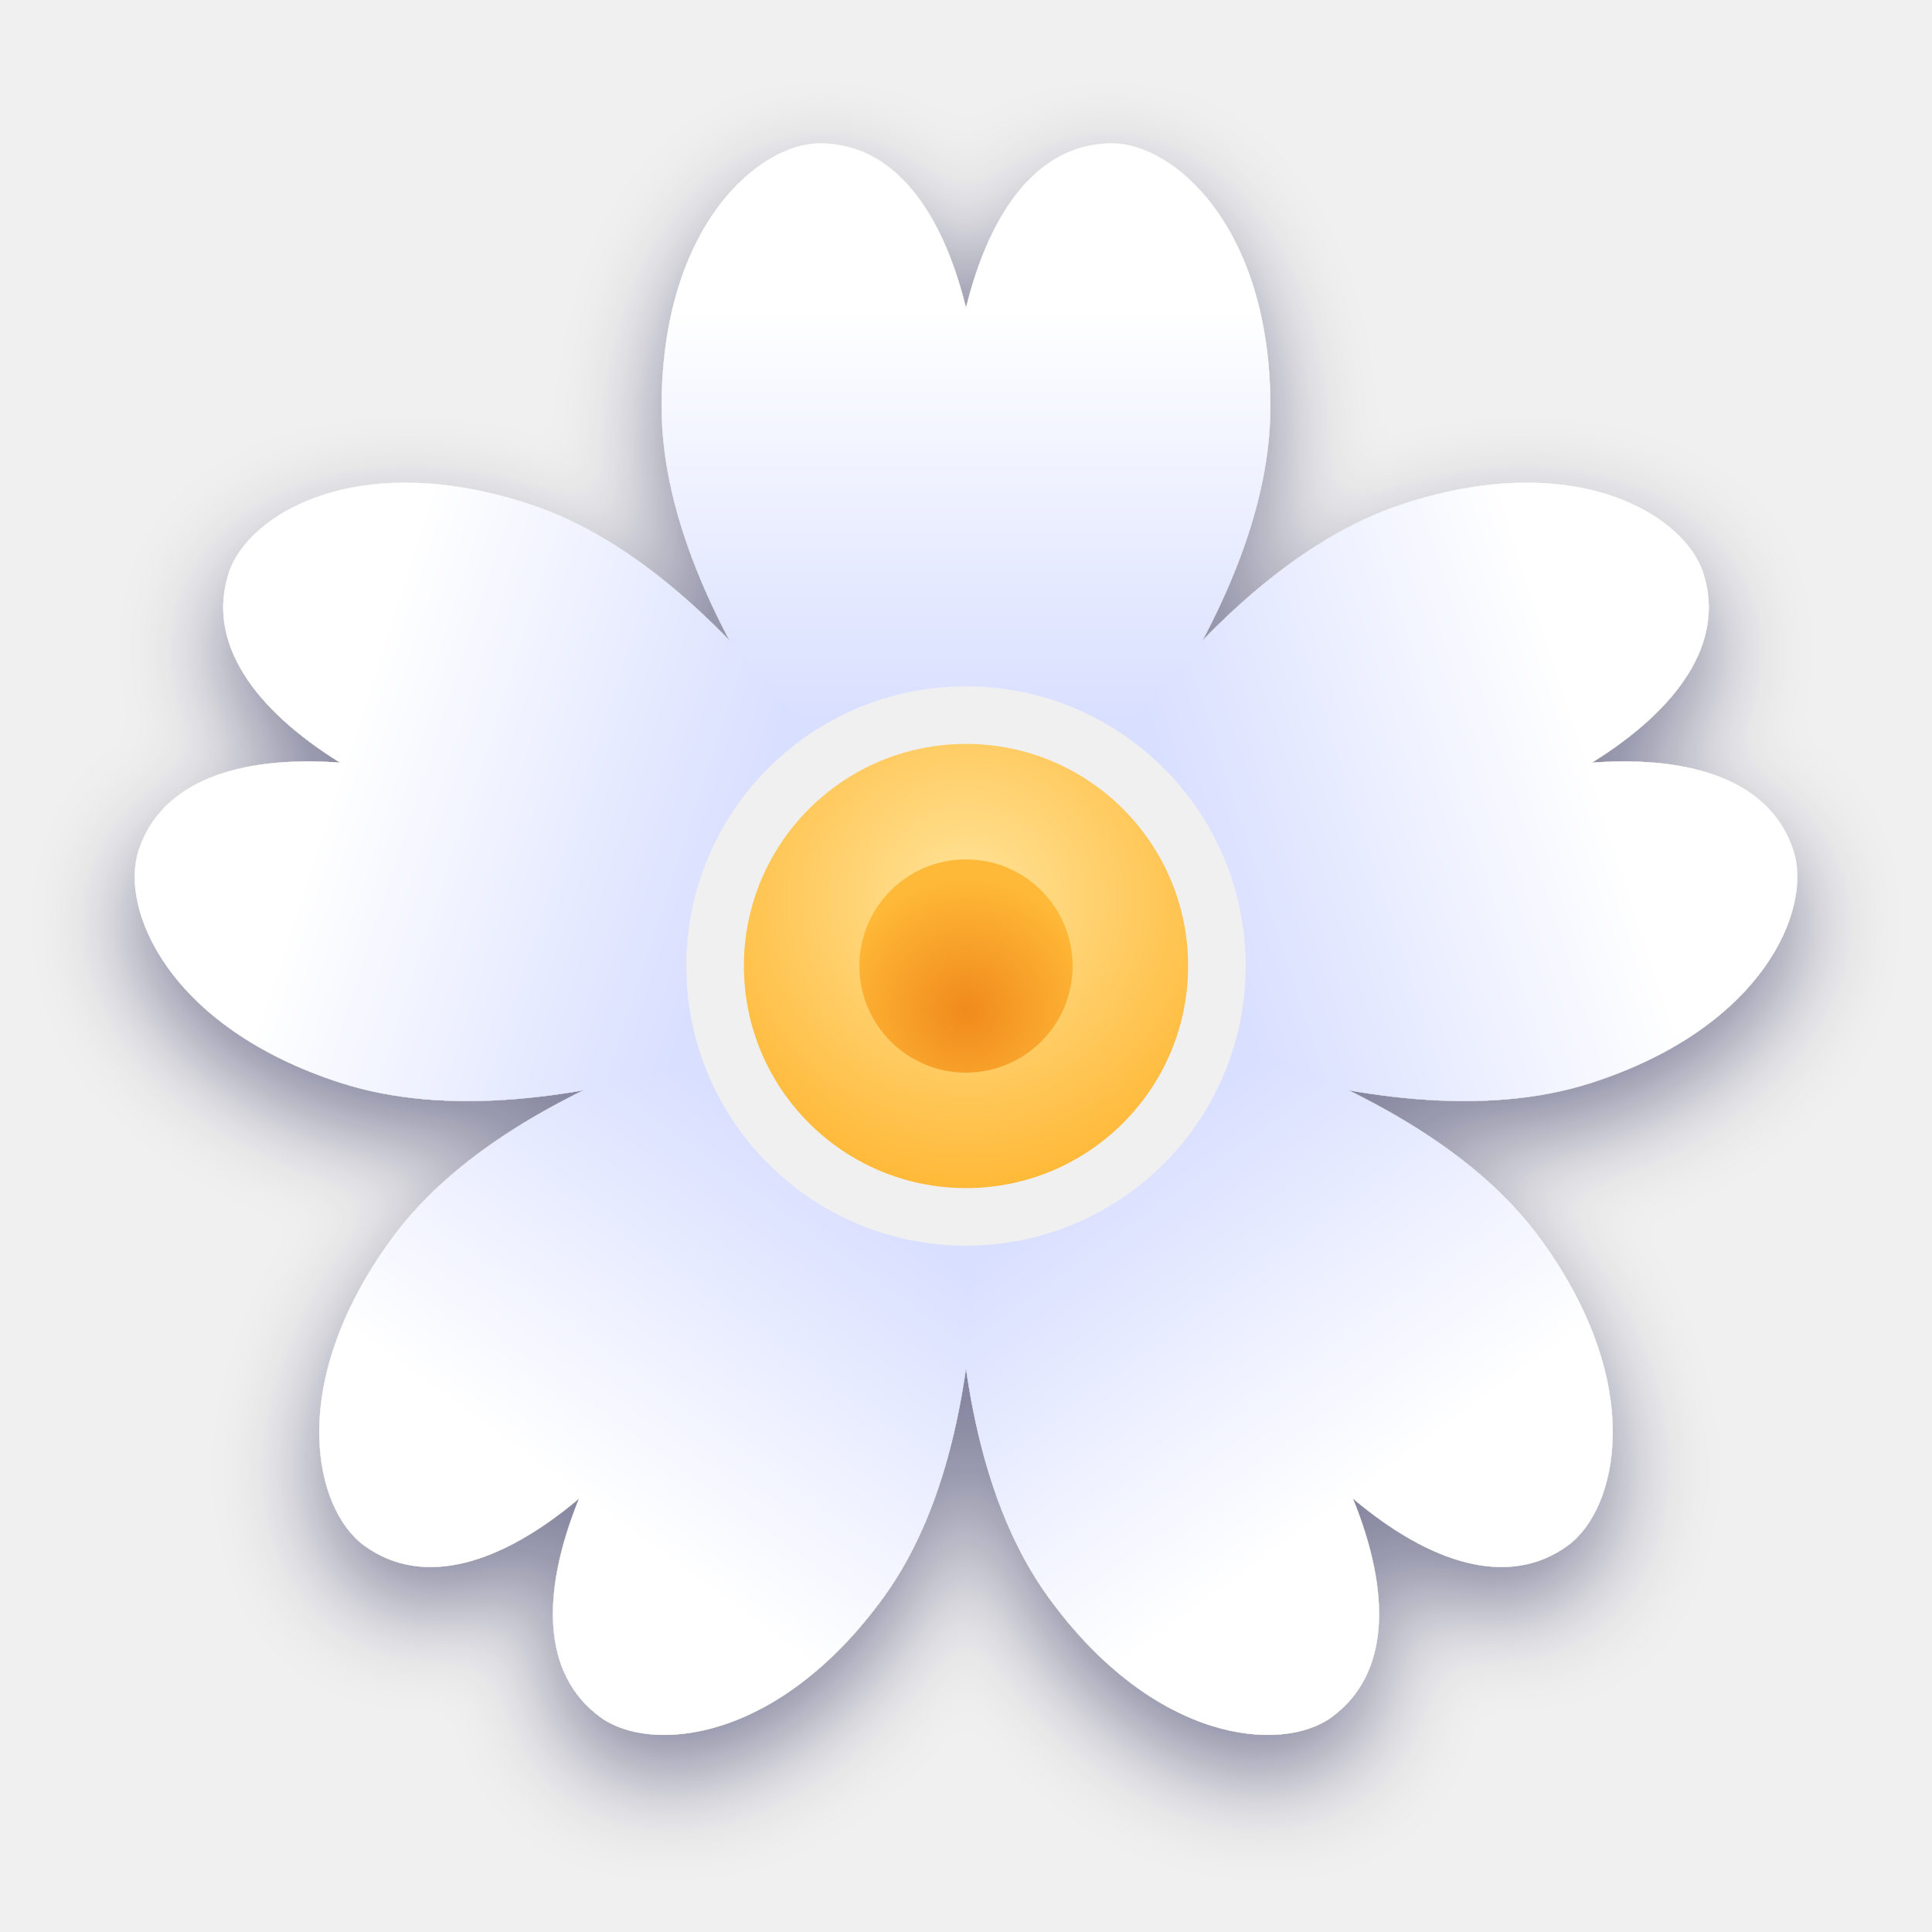
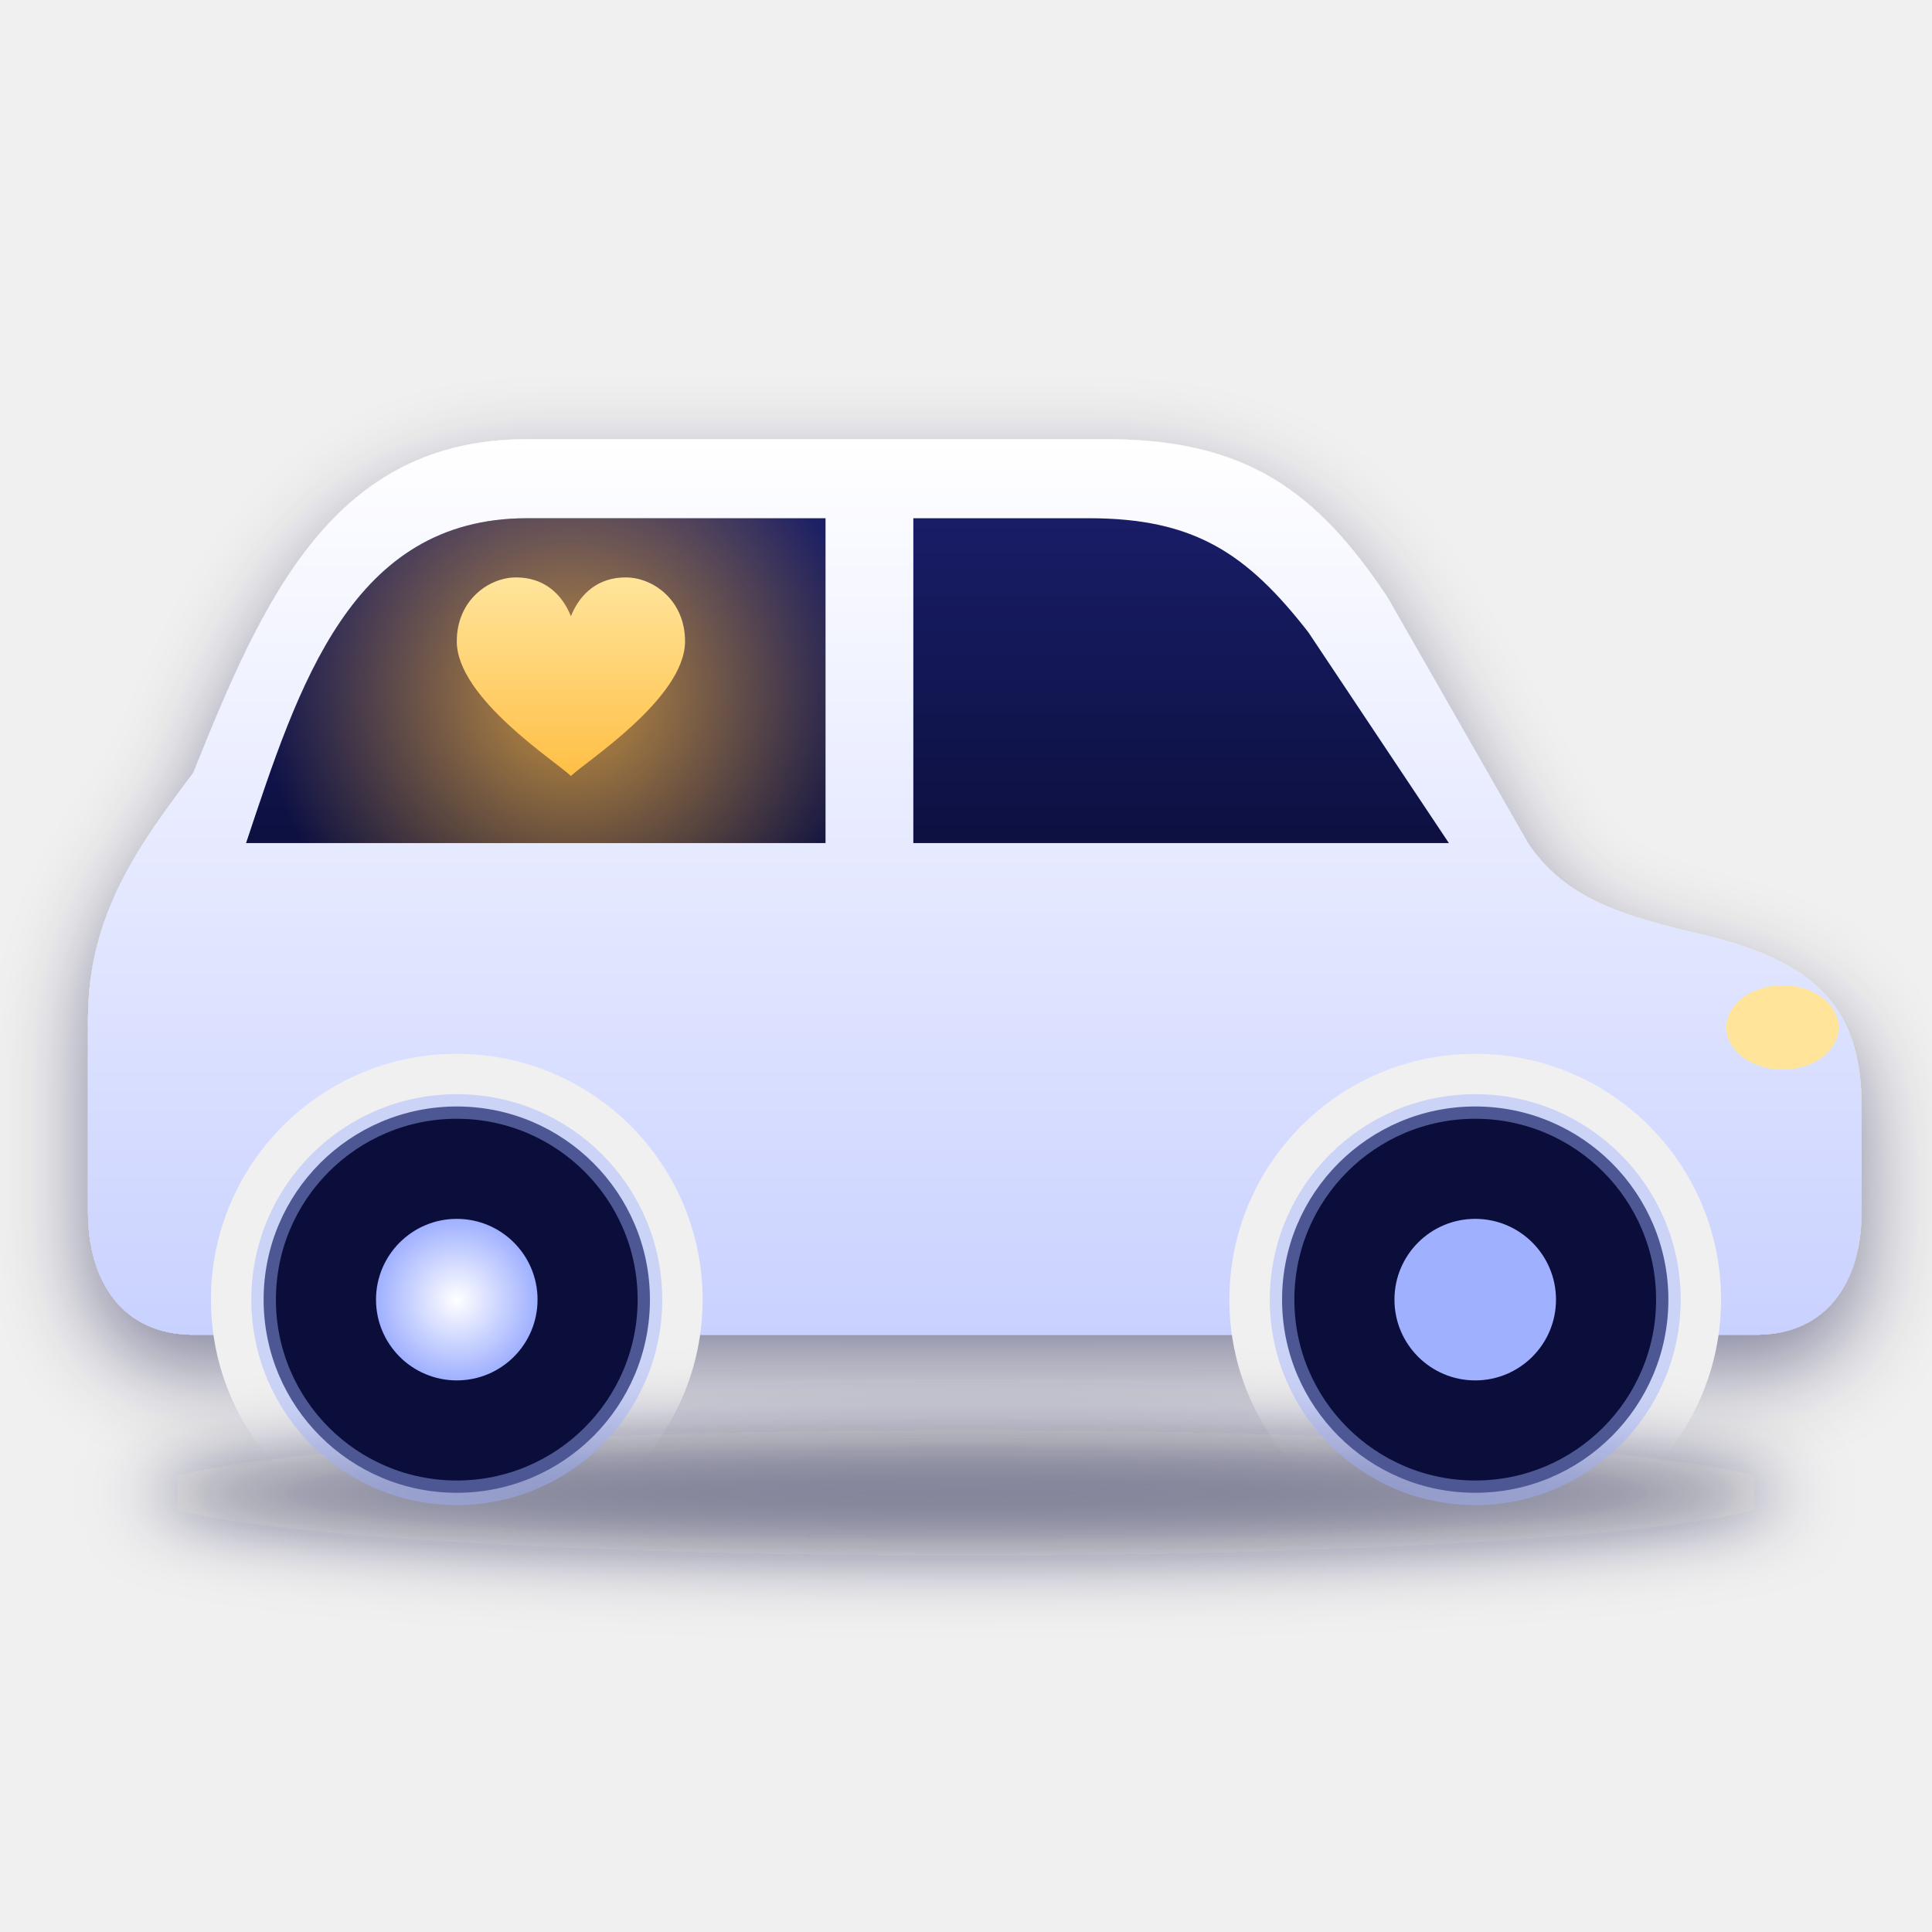
<svg xmlns="http://www.w3.org/2000/svg" width="512" height="512" viewBox="0 0 512 512">
  <defs>
-     <linearGradient id="fp0" gradientUnits="userSpaceOnUse" x1="256" y1="256" x2="256" y2="38">
-       <stop offset="0.3" stop-color="#D9DFFF" />
-       <stop offset="0.8" stop-color="#FFFFFF" />
+     <linearGradient id="carb" gradientUnits="userSpaceOnUse" x1="0" y1="116.396" x2="0" y2="353.723">
+       <stop offset="0" stop-color="#FFFFFF" />
+       <stop offset="1" stop-color="#C9D1FF" />
    </linearGradient>
-     <linearGradient id="fp1" gradientUnits="userSpaceOnUse" x1="256" y1="256" x2="463.33" y2="188.634">
-       <stop offset="0.3" stop-color="#D9DFFF" />
-       <stop offset="0.8" stop-color="#FFFFFF" />
+     <linearGradient id="carg" gradientUnits="userSpaceOnUse" x1="0" y1="116.396" x2="0" y2="237.386">
+       <stop offset="0" stop-color="#1B2070" />
+       <stop offset="1" stop-color="#0B0E3A" />
    </linearGradient>
-     <linearGradient id="fp2" gradientUnits="userSpaceOnUse" x1="256" y1="256" x2="384.137" y2="432.366">
-       <stop offset="0.3" stop-color="#D9DFFF" />
-       <stop offset="0.8" stop-color="#FFFFFF" />
-     </linearGradient>
-     <linearGradient id="fp3" gradientUnits="userSpaceOnUse" x1="256" y1="256" x2="127.863" y2="432.366">
-       <stop offset="0.3" stop-color="#D9DFFF" />
-       <stop offset="0.8" stop-color="#FFFFFF" />
-     </linearGradient>
-     <linearGradient id="fp4" gradientUnits="userSpaceOnUse" x1="256" y1="256" x2="48.67" y2="188.634">
-       <stop offset="0.3" stop-color="#D9DFFF" />
-       <stop offset="0.8" stop-color="#FFFFFF" />
-     </linearGradient>
-     <radialGradient id="fc" cx="256" cy="238.342" r="76.518" gradientUnits="userSpaceOnUse">
+     <radialGradient id="carw" gradientUnits="userSpaceOnUse" cx="151.297" cy="183.871" r="81.668">
+       <stop offset="0" stop-color="#FFB938" stop-opacity="0.75" />
+       <stop offset="1" stop-color="#FFB938" stop-opacity="0" />
+     </radialGradient>
+     <linearGradient id="carh" gradientUnits="userSpaceOnUse" x1="0" y1="153.624" x2="0" y2="214.119">
      <stop offset="0" stop-color="#FFE49A" />
      <stop offset="1" stop-color="#FFB938" />
+     </linearGradient>
+     <radialGradient id="caru" gradientUnits="userSpaceOnUse" cx="121.05" cy="344.416" r="21.406">
+       <stop offset="0" stop-color="#FFFFFF" />
+       <stop offset="1" stop-color="#9FB0FF" />
    </radialGradient>
-     <radialGradient id="fci" cx="256" cy="267.772" r="35.316" gradientUnits="userSpaceOnUse">
-       <stop offset="0" stop-color="#F08A1C" />
-       <stop offset="1" stop-color="#FFB938" />
-     </radialGradient>
-     <mask id="fm" maskUnits="userSpaceOnUse" x="-71" y="-71" width="654" height="654">
-       <rect x="-71" y="-71" width="654" height="654" fill="#fff" />
-       <circle cx="256" cy="256" r="74.12" fill="#000" />
+     <clipPath id="carrc">
+       <path d="M65.208,223.426 C79.168,181.545 93.129,137.337 139.663,137.337 L218.772,137.337 L218.772,223.426 Z" />
+     </clipPath>
+     <mask id="carm" maskUnits="userSpaceOnUse" x="-214" y="-214" width="940" height="940">
+       <rect x="-214" y="-214" width="940" height="940" fill="#fff" />
+       <circle cx="121.05" cy="344.416" r="65.149" fill="#000" />
+       <circle cx="390.95" cy="344.416" r="65.149" fill="#000" />
    </mask>
-     <filter id="fs" filterUnits="userSpaceOnUse" x="-71" y="-71" width="654" height="654">
-       <feDropShadow dx="0" dy="10.9" stdDeviation="13.08" flood-color="#0B0E3A" flood-opacity="0.45" />
+     <filter id="cars" filterUnits="userSpaceOnUse" x="-214" y="-214" width="940" height="940">
+       <feDropShadow dx="0" dy="9.4" stdDeviation="11.75" flood-color="#0B0E3A" flood-opacity="0.45" />
+     </filter>
+     <filter id="carf" filterUnits="userSpaceOnUse" x="-214" y="-214" width="940" height="940">
+       <feGaussianBlur stdDeviation="9.4" />
    </filter>
  </defs>
-   <g mask="url(#fm)">
-     <g filter="url(#fs)">
-       <path d="M256,256 C239.868,234.2 175.34,168.8 175.34,107.76 C175.34,59.8 201.151,38 217.283,38 C236.642,38 249.547,55.44 256,81.6 C262.453,55.44 275.358,38 294.717,38 C310.849,38 336.66,59.8 336.66,107.76 C336.66,168.8 272.132,234.2 256,256 Z" fill="url(#fp0)" />
-       <path d="M256,256 C271.748,233.921 314.007,152.341 372.059,133.479 C417.672,118.659 446.381,136.47 451.366,151.812 C457.348,170.223 444.75,187.887 421.864,202.107 C448.738,200.161 469.312,207.045 475.294,225.456 C480.28,240.799 467.523,272.083 421.91,286.904 C363.857,305.766 281.718,264.606 256,256 Z" fill="url(#fp1)" />
-       <path d="M256,256 C281.865,264.154 372.51,279.136 408.389,328.518 C436.579,367.318 428.511,400.126 415.46,409.609 C399.798,420.987 379.107,414.464 358.51,397.093 C368.666,422.049 368.476,443.744 352.815,455.123 C339.764,464.605 306.068,462.14 277.878,423.339 C242,373.957 255.763,283.119 256,256 Z" fill="url(#fp2)" />
-       <path d="M256,256 C256.237,283.119 270,373.957 234.122,423.339 C205.932,462.14 172.236,464.605 159.185,455.123 C143.524,443.744 143.334,422.049 153.49,397.093 C132.893,414.464 112.202,420.987 96.54,409.609 C83.489,400.126 75.421,367.318 103.611,328.518 C139.49,279.136 230.135,264.154 256,256 Z" fill="url(#fp3)" />
-       <path d="M256,256 C230.282,264.606 148.143,305.766 90.09,286.904 C44.477,272.083 31.72,240.799 36.706,225.456 C42.688,207.045 63.262,200.161 90.136,202.107 C67.25,187.887 54.652,170.223 60.634,151.812 C65.619,136.47 94.328,118.659 139.941,133.479 C197.993,152.341 240.252,233.921 256,256 Z" fill="url(#fp4)" />
-     </g>
+   <ellipse cx="256" cy="395.604" rx="216.2" ry="16.45" fill="#0B0E3A" opacity="0.5" filter="url(#carf)" />
+   <g mask="url(#carm)">
+     <path d="M51.248,353.723 C32.634,353.723 23.327,339.762 23.327,321.149 L23.327,269.96 C23.327,242.04 37.287,223.426 51.248,204.812 C69.861,158.277 88.475,116.396 139.663,116.396 L293.228,116.396 C330.455,116.396 349.069,130.356 367.683,158.277 L404.911,223.426 C414.218,237.386 428.178,242.04 446.792,246.693 C479.366,253.673 493.327,265.307 493.327,293.228 L493.327,321.149 C493.327,339.762 484.02,353.723 465.406,353.723 Z" fill="url(#carb)" filter="url(#cars)" />
  </g>
-   <circle cx="256" cy="256" r="58.86" fill="url(#fc)" />
-   <circle cx="256" cy="256" r="28.253" fill="url(#fci)" />
+   <path d="M65.208,223.426 C79.168,181.545 93.129,137.337 139.663,137.337 L218.772,137.337 L218.772,223.426 Z" fill="url(#carg)" />
+   <path d="M242.04,137.337 L288.574,137.337 C316.495,137.337 330.455,146.644 346.743,167.584 L383.97,223.426 L242.04,223.426 Z" fill="url(#carg)" />
+   <g clip-path="url(#carrc)">
+     <circle cx="151.297" cy="183.871" r="81.668" fill="url(#carw)" />
+   </g>
+   <path d="M151.297,205.65 C147.667,202.02 121.05,185.081 121.05,169.957 C121.05,159.068 129.519,153.019 136.778,153.019 C144.038,153.019 148.877,157.253 151.297,163.303 C153.717,157.253 158.556,153.019 165.816,153.019 C173.075,153.019 181.545,159.068 181.545,169.957 C181.545,185.081 154.927,202.02 151.297,205.65 Z" fill="url(#carh)" />
+   <ellipse cx="472.386" cy="272.287" rx="14.891" ry="11.168" fill="#FFE49A" />
+   <circle cx="121.05" cy="344.416" r="51.188" fill="#0B0E3A" stroke="#9FB0FF" stroke-opacity="0.45" stroke-width="6.515" />
+   <circle cx="121.05" cy="344.416" r="21.406" fill="url(#caru)" />
+   <circle cx="390.95" cy="344.416" r="51.188" fill="#0B0E3A" stroke="#9FB0FF" stroke-opacity="0.45" stroke-width="6.515" />
+   <circle cx="390.95" cy="344.416" r="21.406" fill="#9FB0FF" />
</svg>
